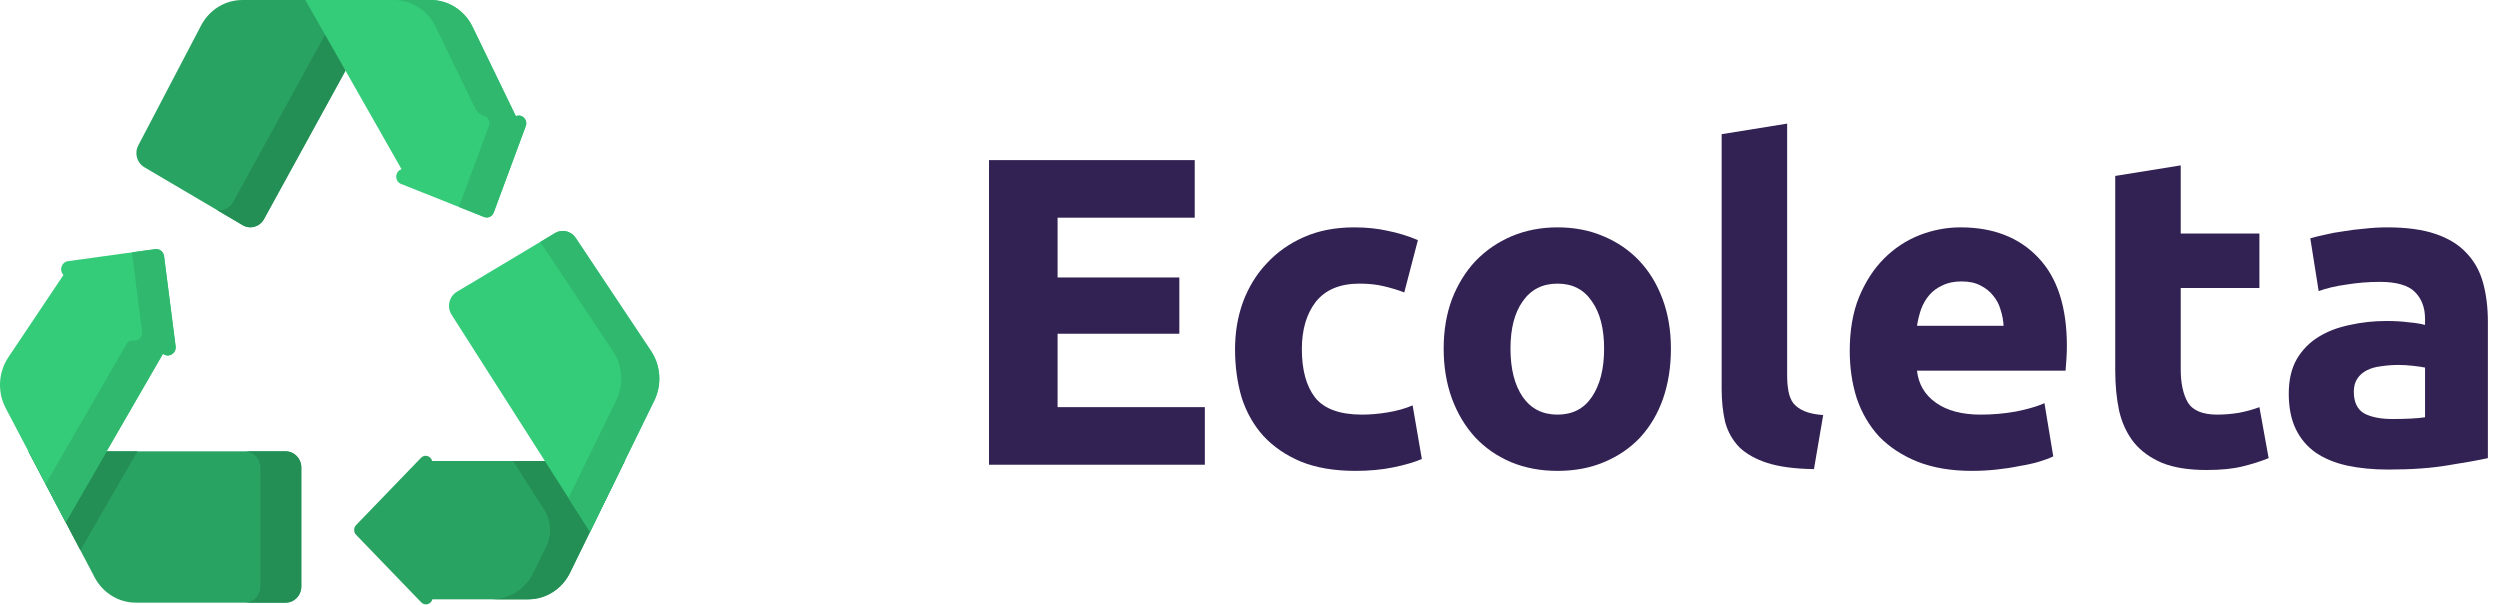
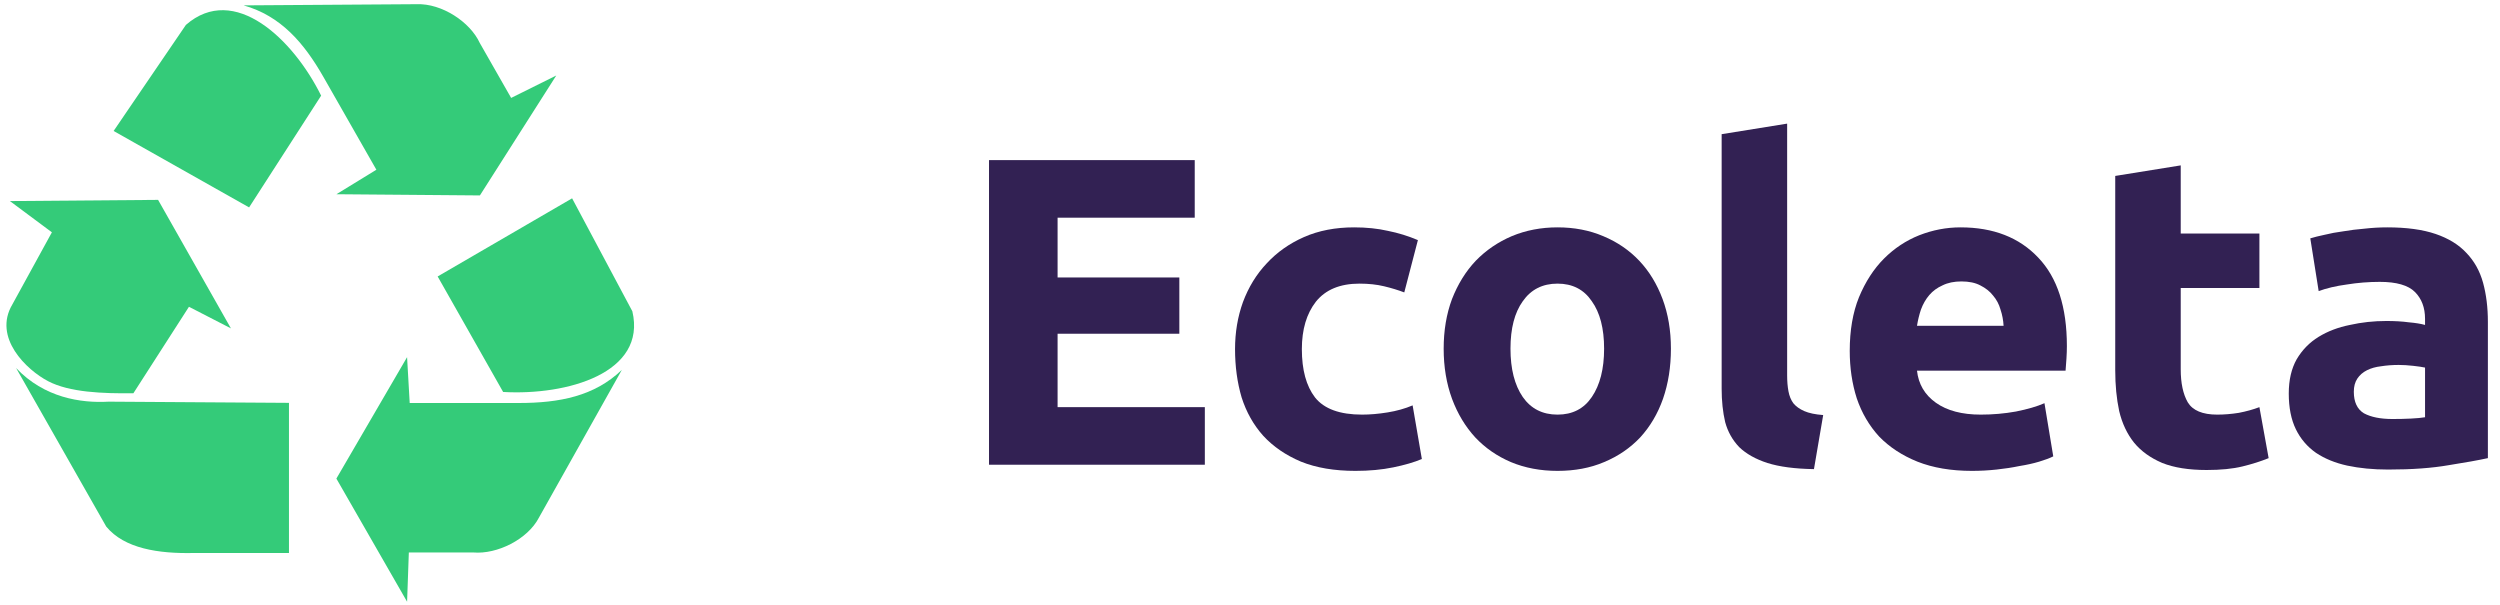
- <svg xmlns="http://www.w3.org/2000/svg" width="182" height="44" viewBox="0 0 182 44" fill="none">
-   <path d="M72 33.832V11.656H86.976V15.848H76.992V20.2H85.856V24.296H76.992V29.64H87.712V33.832H72Z" fill="#322153" />
-   <path d="M89.911 25.416C89.911 24.2 90.103 23.059 90.487 21.992C90.893 20.904 91.469 19.965 92.215 19.176C92.962 18.365 93.869 17.725 94.935 17.256C96.002 16.787 97.218 16.552 98.583 16.552C99.479 16.552 100.301 16.637 101.047 16.808C101.794 16.957 102.519 17.181 103.223 17.48L102.231 21.288C101.783 21.117 101.293 20.968 100.759 20.84C100.226 20.712 99.629 20.648 98.967 20.648C97.559 20.648 96.503 21.085 95.799 21.96C95.117 22.835 94.775 23.987 94.775 25.416C94.775 26.931 95.095 28.104 95.735 28.936C96.397 29.768 97.538 30.184 99.159 30.184C99.735 30.184 100.354 30.131 101.015 30.024C101.677 29.917 102.285 29.747 102.839 29.512L103.511 33.416C102.957 33.651 102.263 33.853 101.431 34.024C100.599 34.195 99.682 34.28 98.679 34.28C97.143 34.28 95.821 34.056 94.711 33.608C93.602 33.139 92.685 32.509 91.959 31.72C91.255 30.931 90.733 30.003 90.391 28.936C90.071 27.848 89.911 26.675 89.911 25.416Z" fill="#322153" />
-   <path d="M121.643 25.384C121.643 26.707 121.451 27.923 121.067 29.032C120.683 30.12 120.128 31.059 119.403 31.848C118.677 32.616 117.803 33.213 116.779 33.64C115.776 34.067 114.645 34.28 113.387 34.28C112.149 34.28 111.019 34.067 109.995 33.64C108.992 33.213 108.128 32.616 107.403 31.848C106.677 31.059 106.112 30.12 105.707 29.032C105.301 27.923 105.099 26.707 105.099 25.384C105.099 24.061 105.301 22.856 105.707 21.768C106.133 20.68 106.709 19.752 107.435 18.984C108.181 18.216 109.056 17.619 110.059 17.192C111.083 16.765 112.192 16.552 113.387 16.552C114.603 16.552 115.712 16.765 116.715 17.192C117.739 17.619 118.613 18.216 119.339 18.984C120.064 19.752 120.629 20.68 121.035 21.768C121.44 22.856 121.643 24.061 121.643 25.384ZM116.779 25.384C116.779 23.912 116.48 22.76 115.883 21.928C115.307 21.075 114.475 20.648 113.387 20.648C112.299 20.648 111.456 21.075 110.859 21.928C110.261 22.76 109.963 23.912 109.963 25.384C109.963 26.856 110.261 28.029 110.859 28.904C111.456 29.757 112.299 30.184 113.387 30.184C114.475 30.184 115.307 29.757 115.883 28.904C116.48 28.029 116.779 26.856 116.779 25.384Z" fill="#322153" />
-   <path d="M132.056 34.152C130.67 34.131 129.539 33.981 128.664 33.704C127.811 33.427 127.128 33.043 126.616 32.552C126.126 32.04 125.784 31.432 125.592 30.728C125.422 30.003 125.336 29.192 125.336 28.296V9.768L130.104 9V27.336C130.104 27.763 130.136 28.147 130.2 28.488C130.264 28.829 130.382 29.117 130.552 29.352C130.744 29.587 131.011 29.779 131.352 29.928C131.694 30.077 132.152 30.173 132.728 30.216L132.056 34.152Z" fill="#322153" />
-   <path d="M134.661 25.544C134.661 24.051 134.885 22.749 135.333 21.64C135.803 20.509 136.411 19.571 137.157 18.824C137.904 18.077 138.757 17.512 139.717 17.128C140.699 16.744 141.701 16.552 142.725 16.552C145.115 16.552 147.003 17.288 148.389 18.76C149.776 20.211 150.469 22.355 150.469 25.192C150.469 25.469 150.459 25.779 150.437 26.12C150.416 26.44 150.395 26.728 150.373 26.984H139.557C139.664 27.965 140.123 28.744 140.933 29.32C141.744 29.896 142.832 30.184 144.197 30.184C145.072 30.184 145.925 30.109 146.757 29.96C147.611 29.789 148.304 29.587 148.837 29.352L149.477 33.224C149.221 33.352 148.88 33.48 148.453 33.608C148.027 33.736 147.547 33.843 147.013 33.928C146.501 34.035 145.947 34.12 145.349 34.184C144.752 34.248 144.155 34.28 143.557 34.28C142.043 34.28 140.72 34.056 139.589 33.608C138.48 33.16 137.552 32.552 136.805 31.784C136.08 30.995 135.536 30.067 135.173 29C134.832 27.933 134.661 26.781 134.661 25.544ZM145.861 23.72C145.84 23.315 145.765 22.92 145.637 22.536C145.531 22.152 145.349 21.811 145.093 21.512C144.859 21.213 144.549 20.968 144.165 20.776C143.803 20.584 143.344 20.488 142.789 20.488C142.256 20.488 141.797 20.584 141.413 20.776C141.029 20.947 140.709 21.181 140.453 21.48C140.197 21.779 139.995 22.131 139.845 22.536C139.717 22.92 139.621 23.315 139.557 23.72H145.861Z" fill="#322153" />
-   <path d="M153.989 12.808L158.757 12.04V17H164.485V20.968H158.757V26.888C158.757 27.891 158.927 28.691 159.269 29.288C159.631 29.885 160.346 30.184 161.413 30.184C161.925 30.184 162.447 30.141 162.981 30.056C163.535 29.949 164.037 29.811 164.485 29.64L165.157 33.352C164.581 33.587 163.941 33.789 163.237 33.96C162.533 34.131 161.669 34.216 160.645 34.216C159.343 34.216 158.266 34.045 157.413 33.704C156.559 33.341 155.877 32.851 155.365 32.232C154.853 31.592 154.49 30.824 154.277 29.928C154.085 29.032 153.989 28.04 153.989 26.952V12.808Z" fill="#322153" />
-   <path d="M174.174 30.504C174.644 30.504 175.092 30.493 175.519 30.472C175.945 30.451 176.286 30.419 176.543 30.376V26.76C176.351 26.717 176.062 26.675 175.678 26.632C175.294 26.589 174.942 26.568 174.622 26.568C174.174 26.568 173.748 26.6 173.342 26.664C172.958 26.707 172.617 26.803 172.318 26.952C172.02 27.101 171.785 27.304 171.615 27.56C171.444 27.816 171.358 28.136 171.358 28.52C171.358 29.267 171.604 29.789 172.094 30.088C172.606 30.365 173.3 30.504 174.174 30.504ZM173.79 16.552C175.198 16.552 176.372 16.712 177.311 17.032C178.249 17.352 178.996 17.811 179.55 18.408C180.126 19.005 180.532 19.731 180.767 20.584C181.001 21.437 181.118 22.387 181.118 23.432V33.352C180.436 33.501 179.487 33.672 178.271 33.864C177.054 34.077 175.582 34.184 173.854 34.184C172.767 34.184 171.775 34.088 170.879 33.896C170.004 33.704 169.246 33.395 168.606 32.968C167.966 32.52 167.476 31.944 167.134 31.24C166.793 30.536 166.622 29.672 166.622 28.648C166.622 27.667 166.814 26.835 167.199 26.152C167.604 25.469 168.137 24.925 168.799 24.52C169.46 24.115 170.217 23.827 171.071 23.656C171.924 23.464 172.809 23.368 173.727 23.368C174.345 23.368 174.889 23.4 175.358 23.464C175.849 23.507 176.244 23.571 176.543 23.656V23.208C176.543 22.397 176.297 21.747 175.807 21.256C175.316 20.765 174.463 20.52 173.246 20.52C172.436 20.52 171.636 20.584 170.846 20.712C170.057 20.819 169.374 20.979 168.799 21.192L168.19 17.352C168.468 17.267 168.809 17.181 169.215 17.096C169.641 16.989 170.1 16.904 170.59 16.84C171.081 16.755 171.593 16.691 172.127 16.648C172.681 16.584 173.236 16.552 173.79 16.552Z" fill="#322153" />
-   <path d="M14.642 1.85L10.067 10.586C9.772 11.15 9.966 11.855 10.505 12.172L17.668 16.392C18.214 16.714 18.908 16.516 19.218 15.95L27.974 0.001H17.64C16.389 0.001 15.239 0.71 14.642 1.85Z" fill="#29A361" />
-   <path d="M27.974 0L19.218 15.95C18.907 16.515 18.214 16.714 17.668 16.392L15.798 15.291C16.254 15.367 16.728 15.15 16.97 14.71L25.047 0H27.974Z" fill="#248F55" />
-   <path d="M37.555 8.459L34.4 1.949C33.821 0.755 32.641 0.001 31.351 0.001H22.228L29.233 12.317C29.21 12.327 29.187 12.338 29.164 12.349C28.723 12.554 28.741 13.209 29.192 13.389L35.241 15.796C35.521 15.908 35.836 15.762 35.943 15.472L38.275 9.18C38.447 8.714 37.995 8.265 37.555 8.459Z" fill="#34CB79" />
-   <path d="M38.275 9.179L35.943 15.472C35.836 15.763 35.521 15.908 35.241 15.796L33.41 15.067L35.592 9.179C35.716 8.845 35.518 8.52 35.234 8.435C34.963 8.353 34.732 8.17 34.606 7.909L31.716 1.949C31.138 0.755 29.959 0 28.669 0H31.351C32.641 0 33.82 0.755 34.399 1.949L37.555 8.459C37.995 8.265 38.447 8.714 38.275 9.179Z" fill="#2FB86E" />
-   <path d="M31.459 33.559C31.374 33.198 30.924 33.043 30.65 33.328L25.922 38.227C25.734 38.422 25.734 38.739 25.922 38.934L30.668 43.853C30.941 44.135 31.386 43.984 31.476 43.629H38.455C39.74 43.629 40.916 42.881 41.497 41.693L45.479 33.559H31.459V33.559Z" fill="#29A361" />
-   <path d="M37.351 33.559L39.614 37.108C40.125 37.91 40.182 38.935 39.762 39.793L38.831 41.694C38.251 42.881 37.075 43.629 35.79 43.629H38.455C39.739 43.629 40.916 42.881 41.497 41.694L45.479 33.559H37.351V33.559Z" fill="#248F55" />
-   <path d="M21.935 42.694V34.036C21.935 33.385 21.426 32.857 20.798 32.857H2.068L6.888 42.028C7.486 43.165 8.635 43.872 9.884 43.872H20.798C21.426 43.872 21.935 43.345 21.935 42.694Z" fill="#29A361" />
-   <path d="M10.011 32.858L5.852 40.057L2.068 32.858H10.011Z" fill="#248F55" />
-   <path d="M21.935 34.036V42.694C21.935 43.345 21.426 43.872 20.798 43.872H17.815C18.443 43.872 18.952 43.345 18.952 42.694V34.036C18.952 33.385 18.443 32.858 17.815 32.858H20.798C21.426 32.858 21.935 33.385 21.935 34.036Z" fill="#248F55" />
-   <path d="M12.785 25.207L11.944 18.647C11.902 18.323 11.615 18.095 11.302 18.138L4.948 19.013C4.469 19.079 4.291 19.682 4.619 20.018L0.609 26.008C-0.127 27.106 -0.201 28.54 0.416 29.714L4.78 38.017L11.865 25.751C11.868 25.753 11.87 25.755 11.873 25.757C12.277 26.075 12.851 25.728 12.785 25.207Z" fill="#34CB79" />
-   <path d="M11.873 25.757C11.87 25.755 11.868 25.753 11.866 25.751L4.78 38.016L3.322 35.244L9.09 25.259L9.25 24.982C9.337 24.83 9.508 24.765 9.675 24.798C9.676 24.799 9.677 24.799 9.678 24.799C10.033 24.865 10.398 24.558 10.344 24.136L9.605 18.371L11.302 18.138C11.614 18.095 11.902 18.323 11.944 18.646L12.785 25.207C12.852 25.729 12.277 26.075 11.873 25.757Z" fill="#2FB86E" />
-   <path d="M47.396 25.557L41.91 17.32C41.574 16.814 40.919 16.662 40.406 16.968L33.257 21.244C32.69 21.583 32.516 22.348 32.877 22.914L42.955 38.715L47.631 29.164C48.197 28.008 48.106 26.624 47.396 25.557Z" fill="#34CB79" />
-   <path d="M47.63 29.165L42.954 38.715L41.386 36.255L44.857 29.164C45.423 28.008 45.333 26.624 44.622 25.557L39.331 17.612L40.406 16.969C40.919 16.661 41.574 16.814 41.91 17.32L47.396 25.557C48.107 26.624 48.196 28.009 47.63 29.165Z" fill="#2FB86E" />
+ <svg xmlns="http://www.w3.org/2000/svg" width="182" height="44" fill="none">
+   <rect id="backgroundrect" width="100%" height="100%" x="0" y="0" fill="none" stroke="none" />
+   <g class="currentLayer" style="">
+     <path d="M72 33.832V11.656H86.976V15.848H76.992V20.2H85.856V24.296H76.992V29.64H87.712V33.832H72Z" fill="#322153" id="svg_1" />
+     <path d="M89.911 25.416C89.911 24.2 90.103 23.059 90.487 21.992C90.893 20.904 91.469 19.965 92.215 19.176C92.962 18.365 93.869 17.725 94.935 17.256C96.002 16.787 97.218 16.552 98.583 16.552C99.479 16.552 100.301 16.637 101.047 16.808C101.794 16.957 102.519 17.181 103.223 17.48L102.231 21.288C101.783 21.117 101.293 20.968 100.759 20.84C100.226 20.712 99.629 20.648 98.967 20.648C97.559 20.648 96.503 21.085 95.799 21.96C95.117 22.835 94.775 23.987 94.775 25.416C94.775 26.931 95.095 28.104 95.735 28.936C96.397 29.768 97.538 30.184 99.159 30.184C99.735 30.184 100.354 30.131 101.015 30.024C101.677 29.917 102.285 29.747 102.839 29.512L103.511 33.416C102.957 33.651 102.263 33.853 101.431 34.024C100.599 34.195 99.682 34.28 98.679 34.28C97.143 34.28 95.821 34.056 94.711 33.608C93.602 33.139 92.685 32.509 91.959 31.72C91.255 30.931 90.733 30.003 90.391 28.936C90.071 27.848 89.911 26.675 89.911 25.416Z" fill="#322153" id="svg_2" />
+     <path d="M121.643 25.384C121.643 26.707 121.451 27.923 121.067 29.032C120.683 30.12 120.128 31.059 119.403 31.848C118.677 32.616 117.803 33.213 116.779 33.64C115.776 34.067 114.645 34.28 113.387 34.28C112.149 34.28 111.019 34.067 109.995 33.64C108.992 33.213 108.128 32.616 107.403 31.848C106.677 31.059 106.112 30.12 105.707 29.032C105.301 27.923 105.099 26.707 105.099 25.384C105.099 24.061 105.301 22.856 105.707 21.768C106.133 20.68 106.709 19.752 107.435 18.984C108.181 18.216 109.056 17.619 110.059 17.192C111.083 16.765 112.192 16.552 113.387 16.552C114.603 16.552 115.712 16.765 116.715 17.192C117.739 17.619 118.613 18.216 119.339 18.984C120.064 19.752 120.629 20.68 121.035 21.768C121.44 22.856 121.643 24.061 121.643 25.384ZM116.779 25.384C116.779 23.912 116.48 22.76 115.883 21.928C115.307 21.075 114.475 20.648 113.387 20.648C112.299 20.648 111.456 21.075 110.859 21.928C110.261 22.76 109.963 23.912 109.963 25.384C109.963 26.856 110.261 28.029 110.859 28.904C111.456 29.757 112.299 30.184 113.387 30.184C114.475 30.184 115.307 29.757 115.883 28.904C116.48 28.029 116.779 26.856 116.779 25.384Z" fill="#322153" id="svg_3" />
+     <path d="M132.056 34.152C130.67 34.131 129.539 33.981 128.664 33.704C127.811 33.427 127.128 33.043 126.616 32.552C126.126 32.04 125.784 31.432 125.592 30.728C125.422 30.003 125.336 29.192 125.336 28.296V9.768L130.104 9V27.336C130.104 27.763 130.136 28.147 130.2 28.488C130.264 28.829 130.382 29.117 130.552 29.352C130.744 29.587 131.011 29.779 131.352 29.928C131.694 30.077 132.152 30.173 132.728 30.216L132.056 34.152Z" fill="#322153" id="svg_4" />
+     <path d="M134.661 25.544C134.661 24.051 134.885 22.749 135.333 21.64C135.803 20.509 136.411 19.571 137.157 18.824C137.904 18.077 138.757 17.512 139.717 17.128C140.699 16.744 141.701 16.552 142.725 16.552C145.115 16.552 147.003 17.288 148.389 18.76C149.776 20.211 150.469 22.355 150.469 25.192C150.469 25.469 150.459 25.779 150.437 26.12C150.416 26.44 150.395 26.728 150.373 26.984H139.557C139.664 27.965 140.123 28.744 140.933 29.32C141.744 29.896 142.832 30.184 144.197 30.184C145.072 30.184 145.925 30.109 146.757 29.96C147.611 29.789 148.304 29.587 148.837 29.352L149.477 33.224C149.221 33.352 148.88 33.48 148.453 33.608C148.027 33.736 147.547 33.843 147.013 33.928C146.501 34.035 145.947 34.12 145.349 34.184C144.752 34.248 144.155 34.28 143.557 34.28C142.043 34.28 140.72 34.056 139.589 33.608C138.48 33.16 137.552 32.552 136.805 31.784C136.08 30.995 135.536 30.067 135.173 29C134.832 27.933 134.661 26.781 134.661 25.544ZM145.861 23.72C145.84 23.315 145.765 22.92 145.637 22.536C145.531 22.152 145.349 21.811 145.093 21.512C144.859 21.213 144.549 20.968 144.165 20.776C143.803 20.584 143.344 20.488 142.789 20.488C142.256 20.488 141.797 20.584 141.413 20.776C141.029 20.947 140.709 21.181 140.453 21.48C140.197 21.779 139.995 22.131 139.845 22.536C139.717 22.92 139.621 23.315 139.557 23.72H145.861Z" fill="#322153" id="svg_5" />
+     <path d="M153.989 12.808L158.757 12.04V17H164.485V20.968H158.757V26.888C158.757 27.891 158.927 28.691 159.269 29.288C159.631 29.885 160.346 30.184 161.413 30.184C161.925 30.184 162.447 30.141 162.981 30.056C163.535 29.949 164.037 29.811 164.485 29.64L165.157 33.352C164.581 33.587 163.941 33.789 163.237 33.96C162.533 34.131 161.669 34.216 160.645 34.216C159.343 34.216 158.266 34.045 157.413 33.704C156.559 33.341 155.877 32.851 155.365 32.232C154.853 31.592 154.49 30.824 154.277 29.928C154.085 29.032 153.989 28.04 153.989 26.952V12.808Z" fill="#322153" id="svg_6" />
+     <path d="M174.174 30.504C174.644 30.504 175.092 30.493 175.519 30.472C175.945 30.451 176.286 30.419 176.543 30.376V26.76C176.351 26.717 176.062 26.675 175.678 26.632C175.294 26.589 174.942 26.568 174.622 26.568C174.174 26.568 173.748 26.6 173.342 26.664C172.958 26.707 172.617 26.803 172.318 26.952C172.02 27.101 171.785 27.304 171.615 27.56C171.444 27.816 171.358 28.136 171.358 28.52C171.358 29.267 171.604 29.789 172.094 30.088C172.606 30.365 173.3 30.504 174.174 30.504ZM173.79 16.552C175.198 16.552 176.372 16.712 177.311 17.032C178.249 17.352 178.996 17.811 179.55 18.408C180.126 19.005 180.532 19.731 180.767 20.584C181.001 21.437 181.118 22.387 181.118 23.432V33.352C180.436 33.501 179.487 33.672 178.271 33.864C177.054 34.077 175.582 34.184 173.854 34.184C172.767 34.184 171.775 34.088 170.879 33.896C170.004 33.704 169.246 33.395 168.606 32.968C167.966 32.52 167.476 31.944 167.134 31.24C166.793 30.536 166.622 29.672 166.622 28.648C166.622 27.667 166.814 26.835 167.199 26.152C167.604 25.469 168.137 24.925 168.799 24.52C169.46 24.115 170.217 23.827 171.071 23.656C171.924 23.464 172.809 23.368 173.727 23.368C174.345 23.368 174.889 23.4 175.358 23.464C175.849 23.507 176.244 23.571 176.543 23.656V23.208C176.543 22.397 176.297 21.747 175.807 21.256C175.316 20.765 174.463 20.52 173.246 20.52C172.436 20.52 171.636 20.584 170.846 20.712C170.057 20.819 169.374 20.979 168.799 21.192L168.19 17.352C168.468 17.267 168.809 17.181 169.215 17.096C169.641 16.989 170.1 16.904 170.59 16.84C171.081 16.755 171.593 16.691 172.127 16.648C172.681 16.584 173.236 16.552 173.79 16.552Z" fill="#322153" id="svg_7" />
+     <g class="" id="svg_21">
+       <path d="m31.861,20.126 l9.788,-5.688 l4.386,8.223 c1.059,4.493 -4.746,6.142 -9.407,5.874 l-4.767,-8.409 z" id="path2742" stroke-width="0.25pt" fill-rule="evenodd" fill="#34CB79" class="" />
+       <path d="m29.636,26 l-5.148,8.841 l5.148,8.965 l0.127,-3.586 l4.703,0 c1.716,0.144 3.941,-0.948 4.767,-2.535 l6.038,-10.758 c-1.992,1.917 -4.552,2.411 -7.5,2.411 l-7.945,0 l-0.191,-3.339 z" id="path2743" stroke-width="0.25pt" fill-rule="evenodd" fill="#34CB79" class="" />
+       <path d="m18.134,15.099 l-9.863,-5.564 l5.262,-7.721 c3.524,-3.082 7.823,1.055 9.845,5.149 l-5.244,8.136 z" id="path2751" stroke-width="0.25pt" fill-rule="evenodd" fill="#34CB79" class="" />
+       <path d="m24.492,14.14 l10.445,0.087 l5.559,-8.73 l-3.285,1.632 l-2.283,-4 c-0.703,-1.53 -2.765,-2.891 -4.592,-2.824 l-12.6,0.086 c2.689,0.763 4.377,2.701 5.808,5.208 l3.856,6.757 l-2.908,1.783 z" id="path2752" stroke-width="0.25pt" fill-rule="evenodd" fill="#34CB79" class="" />
+       <path d="m0.722,14.639 l3.056,2.273 l-2.876,5.246 c-1.438,2.419 1.032,4.776 2.607,5.596 c1.55,0.808 3.955,0.904 6.202,0.874 l4.045,-6.295 l3.056,1.574 l-5.303,-9.356 l-10.786,0.087 z" id="path2753" stroke-width="0.25pt" fill-rule="evenodd" fill="#34CB79" class="" />
+       <path d="m1.172,26.792 l6.562,11.542 c1.318,1.603 3.805,1.982 6.382,1.924 l6.921,0 l0,-10.93 l-13.123,-0.087 c-2.037,0.117 -4.704,-0.291 -6.741,-2.448 z" id="path2754" stroke-width="0.25pt" fill-rule="evenodd" fill="#34CB79" class="" />
+     </g>
+     <g class="" id="svg_22">
+       <path d="M-65.75,20.673 L-70.325,29.41 C-70.62,29.974 -70.426,30.679 -69.888,30.996 L-62.724,35.216 C-62.178,35.537 -61.484,35.34 -61.174,34.774 L-52.418,18.824 H-62.752 C-64.003,18.824 -65.154,19.534 -65.75,20.673 z" fill="#29A361" id="svg_8" class="" />
+       <path d="M-52.418,18.824 L-61.174,34.774 C-61.485,35.339 -62.178,35.537 -62.724,35.216 L-64.594,34.115 C-64.138,34.191 -63.664,33.974 -63.422,33.533 L-55.345,18.824 H-52.418 z" fill="#248F55" id="svg_9" class="" />
+       <path d="M-42.837,27.283 L-45.993,20.773 C-46.572,19.578 -47.751,18.824 -49.041,18.824 H-58.164 L-51.159,31.14 C-51.182,31.151 -51.205,31.162 -51.228,31.172 C-51.669,31.378 -51.651,32.033 -51.2,32.212 L-45.151,34.62 C-44.871,34.731 -44.556,34.586 -44.449,34.296 L-42.117,28.003 C-41.945,27.538 -42.397,27.088 -42.837,27.283 z" fill="#34CB79" id="svg_10" class="" />
+       <path d="M-42.117,28.003 L-44.449,34.295 C-44.557,34.586 -44.872,34.731 -45.152,34.619 L-46.982,33.891 L-44.8,28.003 C-44.676,27.669 -44.874,27.343 -45.158,27.258 C-45.429,27.177 -45.66,26.993 -45.787,26.732 L-48.676,20.772 C-49.254,19.578 -50.433,18.824 -51.724,18.824 H-49.041 C-47.751,18.824 -46.572,19.578 -45.993,20.772 L-42.838,27.283 C-42.397,27.089 -41.945,27.537 -42.117,28.003 z" fill="#2FB86E" id="svg_11" class="" />
+       <path d="M-48.933,52.383 C-49.018,52.021 -49.468,51.867 -49.742,52.151 L-54.47,57.05 C-54.659,57.246 -54.659,57.563 -54.47,57.758 L-49.724,62.676 C-49.451,62.959 -49.006,62.808 -48.916,62.453 H-41.937 C-40.652,62.453 -39.477,61.704 -38.895,60.517 L-34.913,52.383 H-48.933 V52.383 z" fill="#29A361" id="svg_12" class="" />
+       <path d="M-43.041,52.383 L-40.778,55.931 C-40.267,56.734 -40.21,57.759 -40.63,58.616 L-41.561,60.517 C-42.141,61.704 -43.318,62.453 -44.602,62.453 H-41.937 C-40.653,62.453 -39.477,61.704 -38.895,60.517 L-34.913,52.383 H-43.041 V52.383 z" fill="#248F55" id="svg_13" class="" />
+       <path d="M-58.457,61.517 V52.859 C-58.457,52.208 -58.966,51.681 -59.594,51.681 H-78.324 L-73.504,60.852 C-72.907,61.988 -71.757,62.696 -70.508,62.696 H-59.594 C-58.966,62.696 -58.457,62.168 -58.457,61.517 z" fill="#29A361" id="svg_14" class="" />
+       <path d="M-70.381,51.682 L-74.54,58.881 L-78.324,51.682 H-70.381 z" fill="#248F55" id="svg_15" class="" />
+       <path d="M-58.457,52.859 V61.518 C-58.457,62.169 -58.966,62.696 -59.594,62.696 H-62.577 C-61.949,62.696 -61.44,62.169 -61.44,61.518 V52.859 C-61.44,52.209 -61.949,51.681 -62.577,51.681 H-59.594 C-58.966,51.681 -58.457,52.209 -58.457,52.859 z" fill="#248F55" id="svg_16" class="" />
+       <path d="M-67.607,44.03 L-68.449,37.47 C-68.49,37.146 -68.777,36.918 -69.09,36.961 L-75.444,37.836 C-75.923,37.902 -76.101,38.506 -75.773,38.841 L-79.784,44.831 C-80.519,45.93 -80.594,47.364 -79.977,48.537 L-75.613,56.84 L-68.527,44.574 C-68.524,44.576 -68.522,44.578 -68.519,44.58 C-68.115,44.898 -67.541,44.552 -67.607,44.03 z" fill="#34CB79" id="svg_17" class="" />
+       <path d="M-68.52,44.58 C-68.522,44.578 -68.524,44.576 -68.526,44.574 L-75.613,56.84 L-77.07,54.067 L-71.302,44.082 L-71.142,43.805 C-71.055,43.654 -70.884,43.588 -70.717,43.622 C-70.716,43.622 -70.715,43.622 -70.714,43.622 C-70.359,43.688 -69.994,43.381 -70.049,42.96 L-70.788,37.195 L-69.091,36.962 C-68.778,36.919 -68.49,37.147 -68.448,37.47 L-67.607,44.031 C-67.54,44.552 -68.115,44.898 -68.52,44.58 z" fill="#2FB86E" id="svg_18" class="" />
+       <path d="M-32.996,44.38 L-38.482,36.143 C-38.818,35.638 -39.473,35.485 -39.986,35.792 L-47.135,40.067 C-47.702,40.406 -47.876,41.171 -47.515,41.737 L-37.437,57.539 L-32.762,47.988 C-32.196,46.832 -32.286,45.447 -32.996,44.38 z" fill="#34CB79" id="svg_19" class="" />
+       <path d="M-32.762,47.988 L-37.438,57.538 L-39.006,55.078 L-35.535,47.988 C-34.969,46.832 -35.059,45.448 -35.77,44.381 L-41.062,36.436 L-39.986,35.792 C-39.473,35.485 -38.818,35.638 -38.482,36.144 L-32.996,44.381 C-32.286,45.448 -32.196,46.832 -32.762,47.988 z" fill="#2FB86E" id="svg_20" class="" />
+     </g>
+   </g>
</svg>
